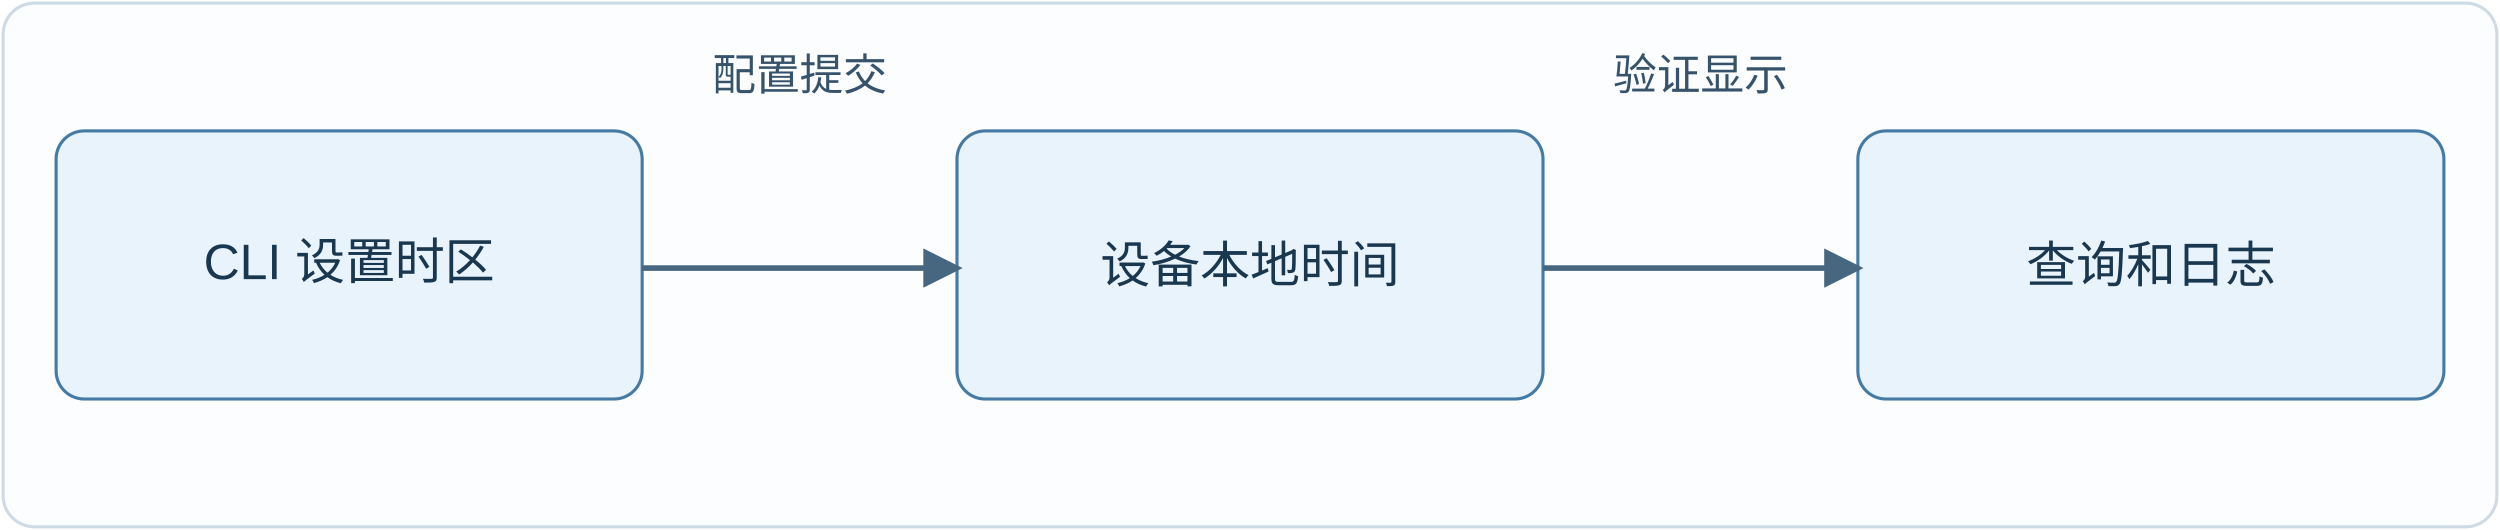
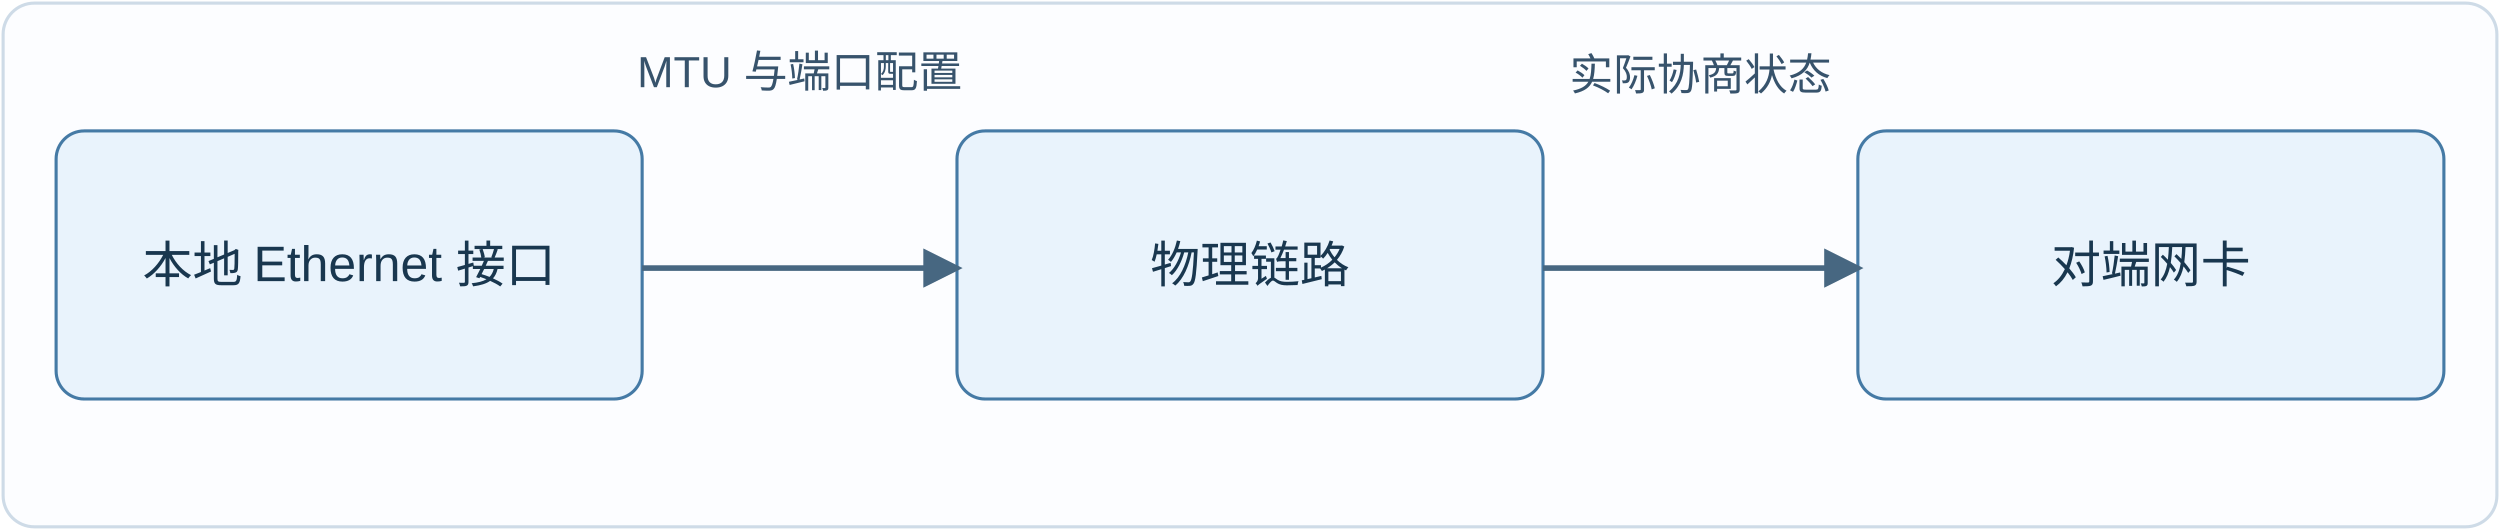
<svg xmlns="http://www.w3.org/2000/svg" viewBox="0 0 802 170" role="img" aria-labelledby="label">
  <defs>
    <marker id="arrow" markerWidth="7" markerHeight="7" refX="6" refY="3.5" orient="auto">
      <path d="M 0 0 L 7 3.5 L 0 7 Z" fill="#476781" />
    </marker>
  </defs>
  <rect x="1" y="1" width="800" height="168" rx="10" fill="#fcfdff" stroke="#cedbe7" />
  <g font-family="Arial, Microsoft YaHei, PingFang SC, sans-serif" text-anchor="middle" dominant-baseline="middle">
    <rect x="18" y="42" width="188" height="86" rx="9" fill="#e9f3fc" stroke="#457aa5" />
-     <text x="112" y="85" font-size="16" fill="#19374f">CLI 设置时区</text>
+     <text x="112" y="85" font-size="16" fill="#19374f">本地 Ethernet 接口</text>
    <rect x="307" y="42" width="188" height="86" rx="9" fill="#e9f3fc" stroke="#457aa5" />
-     <text x="401" y="85" font-size="16" fill="#19374f">设备本地时间</text>
+     <text x="401" y="85" font-size="16" fill="#19374f">物理链路</text>
    <rect x="596" y="42" width="188" height="86" rx="9" fill="#e9f3fc" stroke="#457aa5" />
-     <text x="690" y="85" font-size="16" fill="#19374f">查询和日志</text>
+     <text x="690" y="85" font-size="16" fill="#19374f">对端网卡</text>
    <path d="M 206 86 L 307 86" stroke="#476781" stroke-width="1.8" marker-end="url(#arrow)" fill="none" />
-     <text x="256.5" y="24" font-size="14" fill="#37536c">配置提交</text>
+     <text x="256.5" y="24" font-size="14" fill="#37536c">MTU 与端口配置</text>
    <path d="M 495 86 L 596 86" stroke="#476781" stroke-width="1.8" marker-end="url(#arrow)" fill="none" />
-     <text x="545.5" y="24" font-size="14" fill="#37536c">验证显示</text>
+     <text x="545.5" y="24" font-size="14" fill="#37536c">实际协商状态</text>
  </g>
</svg>
